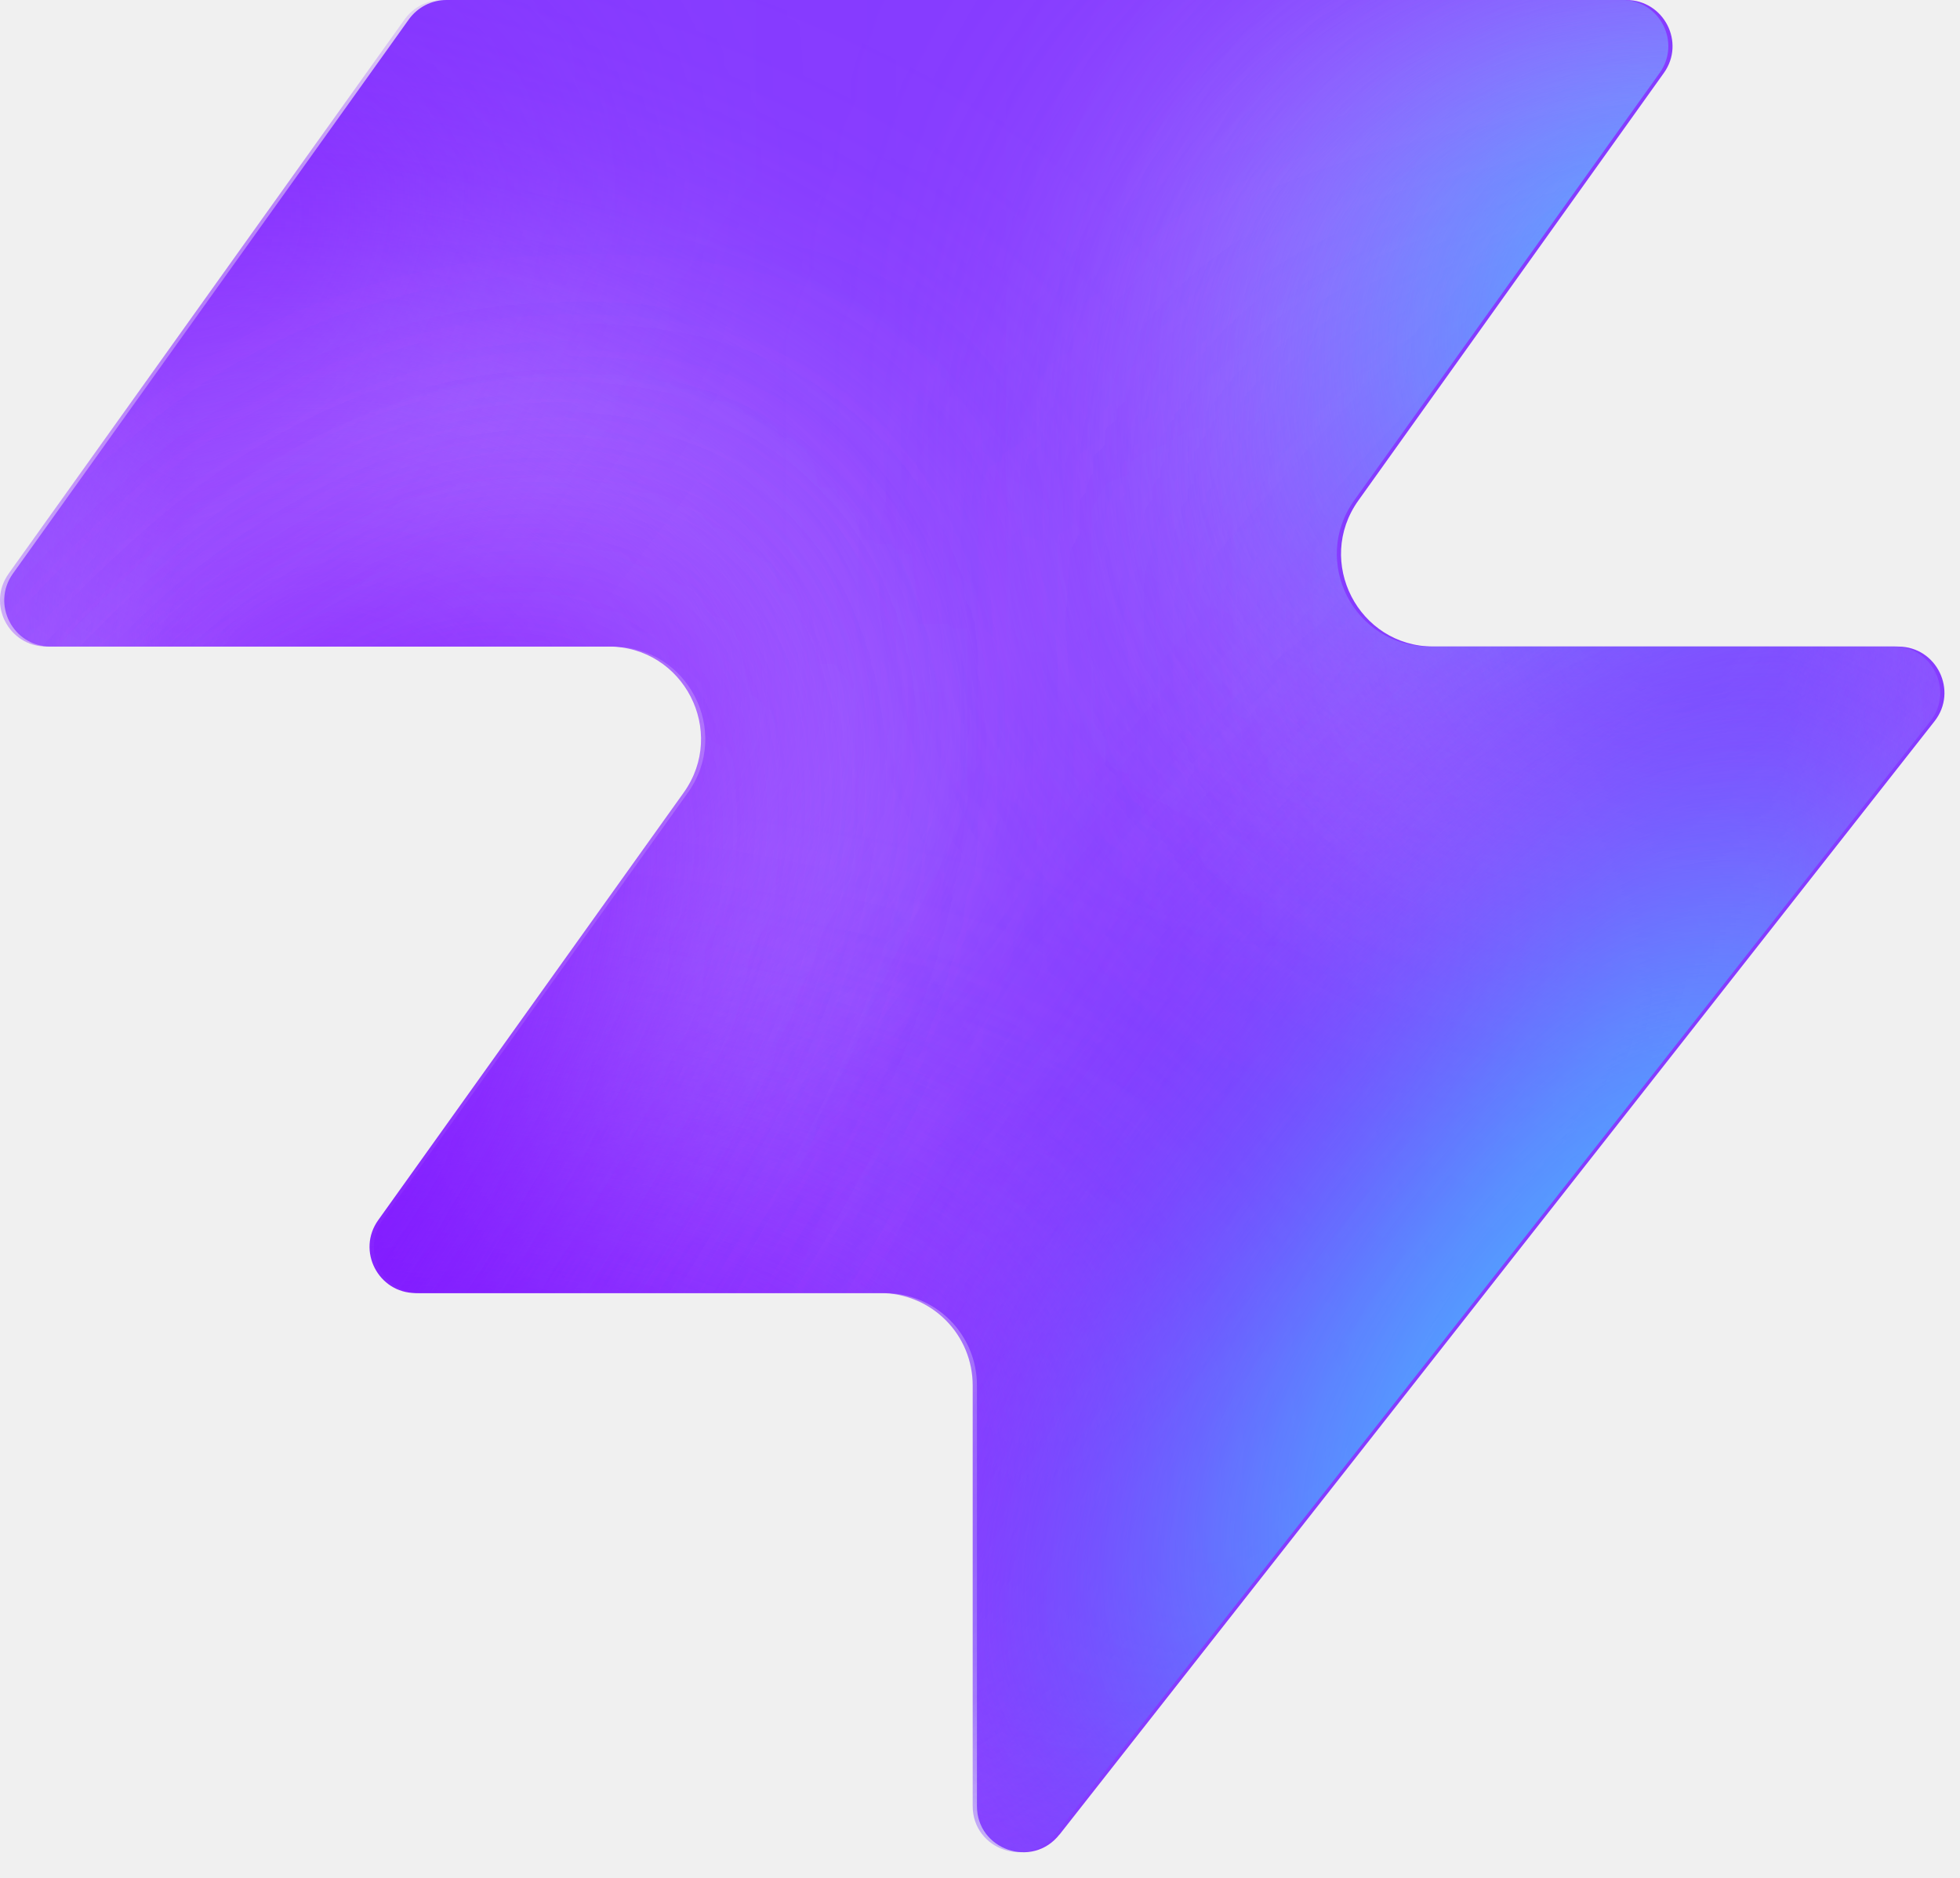
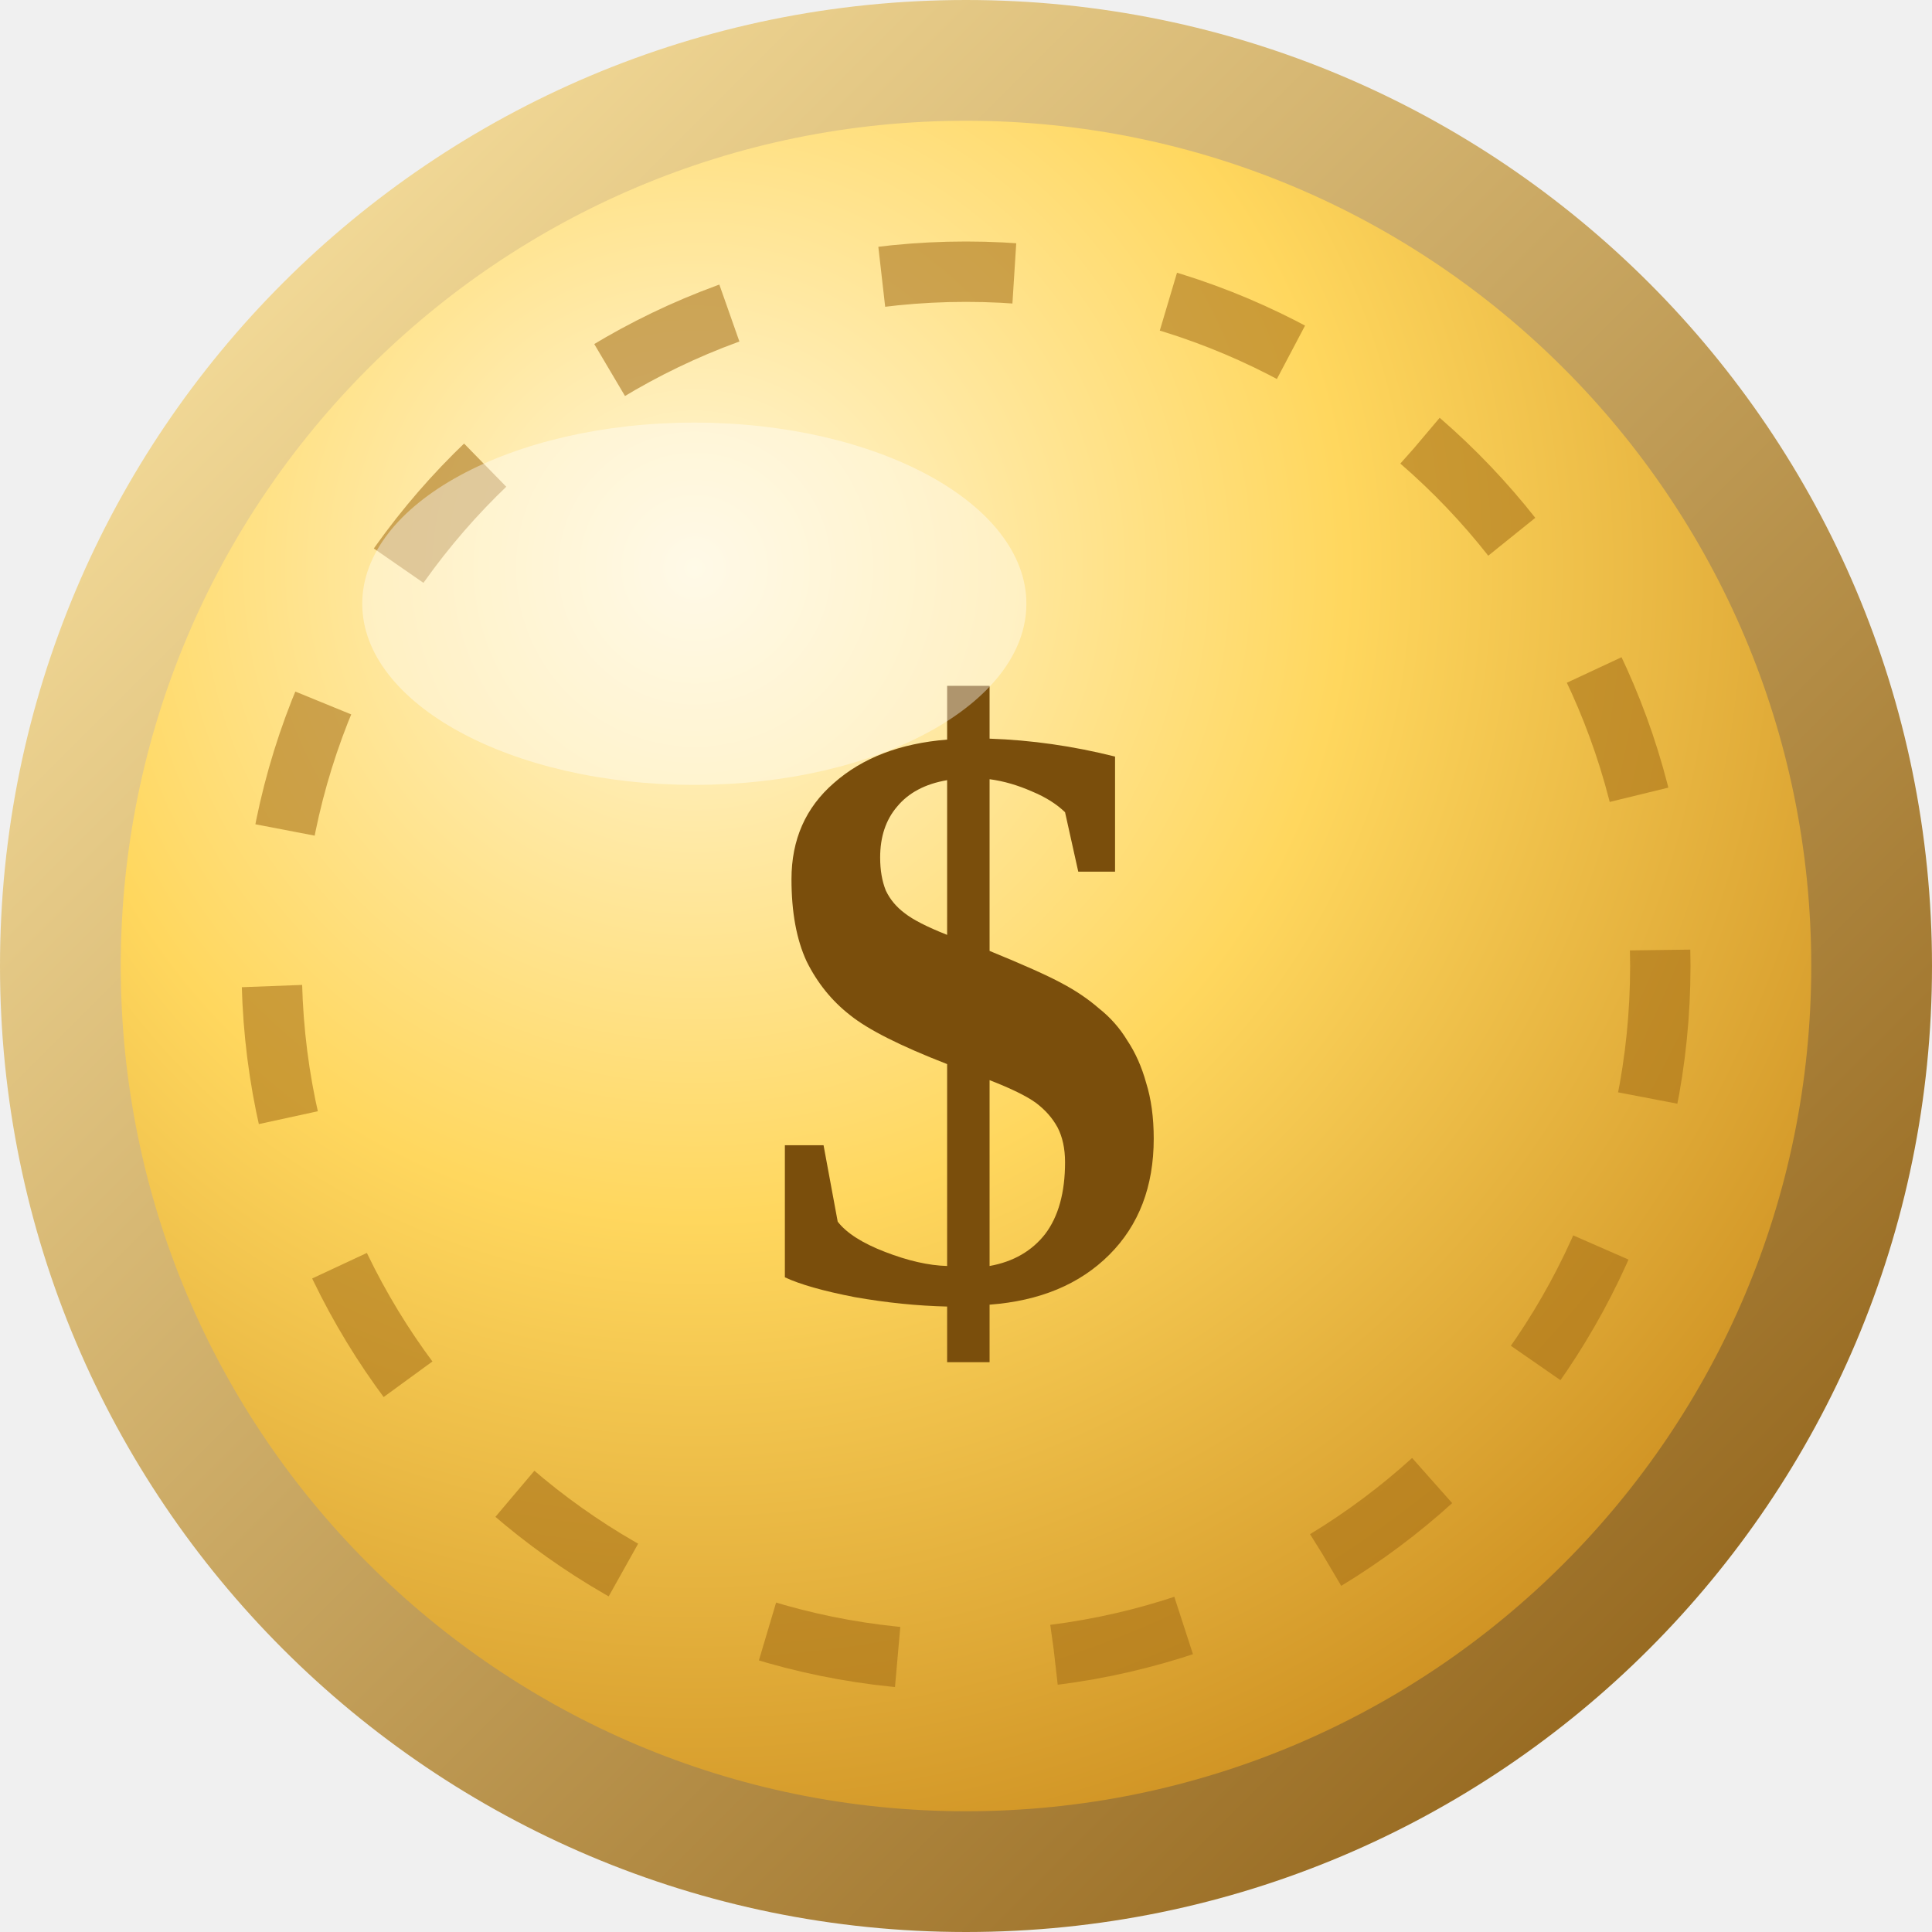
- <svg xmlns="http://www.w3.org/2000/svg" width="48" height="46" fill="none" viewBox="0 0 48 46">
-   <path fill="#863bff" d="M25.946 44.938c-.664.845-2.021.375-2.021-.698V33.937a2.26 2.26 0 0 0-2.262-2.262H10.287c-.92 0-1.456-1.04-.92-1.788l7.48-10.471c1.07-1.497 0-3.578-1.842-3.578H1.237c-.92 0-1.456-1.04-.92-1.788L10.013.474c.214-.297.556-.474.92-.474h28.894c.92 0 1.456 1.04.92 1.788l-7.48 10.471c-1.07 1.498 0 3.579 1.842 3.579h11.377c.943 0 1.473 1.088.89 1.83L25.947 44.94z" style="fill:#863bff;fill:color(display-p3 .525 .23 1);fill-opacity:1" />
-   <mask id="a" width="48" height="46" x="0" y="0" maskUnits="userSpaceOnUse" style="mask-type:alpha">
-     <path fill="#000" d="M25.842 44.938c-.664.844-2.021.375-2.021-.698V33.937a2.26 2.26 0 0 0-2.262-2.262H10.183c-.92 0-1.456-1.04-.92-1.788l7.48-10.471c1.07-1.498 0-3.579-1.842-3.579H1.133c-.92 0-1.456-1.04-.92-1.787L9.91.473c.214-.297.556-.474.92-.474h28.894c.92 0 1.456 1.04.92 1.788l-7.48 10.471c-1.07 1.498 0 3.578 1.842 3.578h11.377c.943 0 1.473 1.088.89 1.832L25.843 44.94z" style="fill:#000;fill-opacity:1" />
-   </mask>
-   <g mask="url(#a)">
-     <g filter="url(#b)">
-       <ellipse cx="5.508" cy="14.704" fill="#ede6ff" rx="5.508" ry="14.704" style="fill:#ede6ff;fill:color(display-p3 .927 .903 1);fill-opacity:1" transform="matrix(.00324 1 1 -.00324 -4.47 31.516)" />
-     </g>
-     <g filter="url(#c)">
-       <ellipse cx="10.399" cy="29.851" fill="#ede6ff" rx="10.399" ry="29.851" style="fill:#ede6ff;fill:color(display-p3 .927 .903 1);fill-opacity:1" transform="matrix(.00324 1 1 -.00324 -39.328 7.883)" />
-     </g>
-     <g filter="url(#d)">
-       <ellipse cx="5.508" cy="30.487" fill="#7e14ff" rx="5.508" ry="30.487" style="fill:#7e14ff;fill:color(display-p3 .492 .077 1);fill-opacity:1" transform="rotate(89.814 -25.913 -14.639)scale(1 -1)" />
-     </g>
-     <g filter="url(#e)">
-       <ellipse cx="5.508" cy="30.599" fill="#7e14ff" rx="5.508" ry="30.599" style="fill:#7e14ff;fill:color(display-p3 .492 .077 1);fill-opacity:1" transform="rotate(89.814 -32.644 -3.334)scale(1 -1)" />
-     </g>
-     <g filter="url(#f)">
-       <ellipse cx="5.508" cy="30.599" fill="#7e14ff" rx="5.508" ry="30.599" style="fill:#7e14ff;fill:color(display-p3 .492 .077 1);fill-opacity:1" transform="matrix(.00324 1 1 -.00324 -34.34 30.47)" />
-     </g>
-     <g filter="url(#g)">
-       <ellipse cx="14.072" cy="22.078" fill="#ede6ff" rx="14.072" ry="22.078" style="fill:#ede6ff;fill:color(display-p3 .927 .903 1);fill-opacity:1" transform="rotate(93.35 24.506 48.493)scale(-1 1)" />
-     </g>
-     <g filter="url(#h)">
-       <ellipse cx="3.47" cy="21.501" fill="#7e14ff" rx="3.47" ry="21.501" style="fill:#7e14ff;fill:color(display-p3 .492 .077 1);fill-opacity:1" transform="rotate(89.009 28.708 47.59)scale(-1 1)" />
-     </g>
-     <g filter="url(#i)">
-       <ellipse cx="3.47" cy="21.501" fill="#7e14ff" rx="3.47" ry="21.501" style="fill:#7e14ff;fill:color(display-p3 .492 .077 1);fill-opacity:1" transform="rotate(89.009 28.708 47.59)scale(-1 1)" />
-     </g>
-     <g filter="url(#j)">
-       <ellipse cx=".387" cy="8.972" fill="#7e14ff" rx="4.407" ry="29.108" style="fill:#7e14ff;fill:color(display-p3 .492 .077 1);fill-opacity:1" transform="rotate(39.51 .387 8.972)" />
-     </g>
-     <g filter="url(#k)">
-       <ellipse cx="47.523" cy="-6.092" fill="#7e14ff" rx="4.407" ry="29.108" style="fill:#7e14ff;fill:color(display-p3 .492 .077 1);fill-opacity:1" transform="rotate(37.892 47.523 -6.092)" />
-     </g>
-     <g filter="url(#l)">
-       <ellipse cx="41.412" cy="6.333" fill="#47bfff" rx="5.971" ry="9.665" style="fill:#47bfff;fill:color(display-p3 .28 .748 1);fill-opacity:1" transform="rotate(37.892 41.412 6.333)" />
-     </g>
-     <g filter="url(#m)">
-       <ellipse cx="-1.879" cy="38.332" fill="#7e14ff" rx="4.407" ry="29.108" style="fill:#7e14ff;fill:color(display-p3 .492 .077 1);fill-opacity:1" transform="rotate(37.892 -1.88 38.332)" />
-     </g>
-     <g filter="url(#n)">
-       <ellipse cx="-1.879" cy="38.332" fill="#7e14ff" rx="4.407" ry="29.108" style="fill:#7e14ff;fill:color(display-p3 .492 .077 1);fill-opacity:1" transform="rotate(37.892 -1.88 38.332)" />
-     </g>
-     <g filter="url(#o)">
-       <ellipse cx="35.651" cy="29.907" fill="#7e14ff" rx="4.407" ry="29.108" style="fill:#7e14ff;fill:color(display-p3 .492 .077 1);fill-opacity:1" transform="rotate(37.892 35.651 29.907)" />
-     </g>
-     <g filter="url(#p)">
-       <ellipse cx="38.418" cy="32.4" fill="#47bfff" rx="5.971" ry="15.297" style="fill:#47bfff;fill:color(display-p3 .28 .748 1);fill-opacity:1" transform="rotate(37.892 38.418 32.4)" />
-     </g>
-   </g>
+ <svg xmlns="http://www.w3.org/2000/svg" viewBox="0 0 32 32">
  <defs>
-     <filter id="b" width="60.045" height="41.654" x="-19.77" y="16.149" color-interpolation-filters="sRGB" filterUnits="userSpaceOnUse">
-       <feFlood flood-opacity="0" result="BackgroundImageFix" />
-       <feBlend in="SourceGraphic" in2="BackgroundImageFix" result="shape" />
-       <feGaussianBlur result="effect1_foregroundBlur_2002_17158" stdDeviation="7.659" />
-     </filter>
-     <filter id="c" width="90.34" height="51.437" x="-54.613" y="-7.533" color-interpolation-filters="sRGB" filterUnits="userSpaceOnUse">
-       <feFlood flood-opacity="0" result="BackgroundImageFix" />
-       <feBlend in="SourceGraphic" in2="BackgroundImageFix" result="shape" />
-       <feGaussianBlur result="effect1_foregroundBlur_2002_17158" stdDeviation="7.659" />
-     </filter>
-     <filter id="d" width="79.355" height="29.4" x="-49.64" y="2.03" color-interpolation-filters="sRGB" filterUnits="userSpaceOnUse">
-       <feFlood flood-opacity="0" result="BackgroundImageFix" />
-       <feBlend in="SourceGraphic" in2="BackgroundImageFix" result="shape" />
-       <feGaussianBlur result="effect1_foregroundBlur_2002_17158" stdDeviation="4.596" />
-     </filter>
-     <filter id="e" width="79.579" height="29.4" x="-45.045" y="20.029" color-interpolation-filters="sRGB" filterUnits="userSpaceOnUse">
-       <feFlood flood-opacity="0" result="BackgroundImageFix" />
-       <feBlend in="SourceGraphic" in2="BackgroundImageFix" result="shape" />
-       <feGaussianBlur result="effect1_foregroundBlur_2002_17158" stdDeviation="4.596" />
-     </filter>
-     <filter id="f" width="79.579" height="29.4" x="-43.513" y="21.178" color-interpolation-filters="sRGB" filterUnits="userSpaceOnUse">
-       <feFlood flood-opacity="0" result="BackgroundImageFix" />
-       <feBlend in="SourceGraphic" in2="BackgroundImageFix" result="shape" />
-       <feGaussianBlur result="effect1_foregroundBlur_2002_17158" stdDeviation="4.596" />
-     </filter>
-     <filter id="g" width="74.749" height="58.852" x="15.756" y="-17.901" color-interpolation-filters="sRGB" filterUnits="userSpaceOnUse">
-       <feFlood flood-opacity="0" result="BackgroundImageFix" />
-       <feBlend in="SourceGraphic" in2="BackgroundImageFix" result="shape" />
-       <feGaussianBlur result="effect1_foregroundBlur_2002_17158" stdDeviation="7.659" />
-     </filter>
-     <filter id="h" width="61.377" height="25.362" x="23.548" y="2.284" color-interpolation-filters="sRGB" filterUnits="userSpaceOnUse">
-       <feFlood flood-opacity="0" result="BackgroundImageFix" />
-       <feBlend in="SourceGraphic" in2="BackgroundImageFix" result="shape" />
-       <feGaussianBlur result="effect1_foregroundBlur_2002_17158" stdDeviation="4.596" />
-     </filter>
-     <filter id="i" width="61.377" height="25.362" x="23.548" y="2.284" color-interpolation-filters="sRGB" filterUnits="userSpaceOnUse">
-       <feFlood flood-opacity="0" result="BackgroundImageFix" />
-       <feBlend in="SourceGraphic" in2="BackgroundImageFix" result="shape" />
-       <feGaussianBlur result="effect1_foregroundBlur_2002_17158" stdDeviation="4.596" />
-     </filter>
-     <filter id="j" width="56.045" height="63.649" x="-27.636" y="-22.853" color-interpolation-filters="sRGB" filterUnits="userSpaceOnUse">
-       <feFlood flood-opacity="0" result="BackgroundImageFix" />
-       <feBlend in="SourceGraphic" in2="BackgroundImageFix" result="shape" />
-       <feGaussianBlur result="effect1_foregroundBlur_2002_17158" stdDeviation="4.596" />
-     </filter>
-     <filter id="k" width="54.814" height="64.646" x="20.116" y="-38.415" color-interpolation-filters="sRGB" filterUnits="userSpaceOnUse">
-       <feFlood flood-opacity="0" result="BackgroundImageFix" />
-       <feBlend in="SourceGraphic" in2="BackgroundImageFix" result="shape" />
-       <feGaussianBlur result="effect1_foregroundBlur_2002_17158" stdDeviation="4.596" />
-     </filter>
-     <filter id="l" width="33.541" height="35.313" x="24.641" y="-11.323" color-interpolation-filters="sRGB" filterUnits="userSpaceOnUse">
-       <feFlood flood-opacity="0" result="BackgroundImageFix" />
-       <feBlend in="SourceGraphic" in2="BackgroundImageFix" result="shape" />
-       <feGaussianBlur result="effect1_foregroundBlur_2002_17158" stdDeviation="4.596" />
-     </filter>
-     <filter id="m" width="54.814" height="64.646" x="-29.286" y="6.009" color-interpolation-filters="sRGB" filterUnits="userSpaceOnUse">
-       <feFlood flood-opacity="0" result="BackgroundImageFix" />
-       <feBlend in="SourceGraphic" in2="BackgroundImageFix" result="shape" />
-       <feGaussianBlur result="effect1_foregroundBlur_2002_17158" stdDeviation="4.596" />
-     </filter>
-     <filter id="n" width="54.814" height="64.646" x="-29.286" y="6.009" color-interpolation-filters="sRGB" filterUnits="userSpaceOnUse">
-       <feFlood flood-opacity="0" result="BackgroundImageFix" />
-       <feBlend in="SourceGraphic" in2="BackgroundImageFix" result="shape" />
-       <feGaussianBlur result="effect1_foregroundBlur_2002_17158" stdDeviation="4.596" />
-     </filter>
-     <filter id="o" width="54.814" height="64.646" x="8.244" y="-2.416" color-interpolation-filters="sRGB" filterUnits="userSpaceOnUse">
-       <feFlood flood-opacity="0" result="BackgroundImageFix" />
-       <feBlend in="SourceGraphic" in2="BackgroundImageFix" result="shape" />
-       <feGaussianBlur result="effect1_foregroundBlur_2002_17158" stdDeviation="4.596" />
-     </filter>
-     <filter id="p" width="39.409" height="43.623" x="18.713" y="10.588" color-interpolation-filters="sRGB" filterUnits="userSpaceOnUse">
-       <feFlood flood-opacity="0" result="BackgroundImageFix" />
-       <feBlend in="SourceGraphic" in2="BackgroundImageFix" result="shape" />
-       <feGaussianBlur result="effect1_foregroundBlur_2002_17158" stdDeviation="4.596" />
-     </filter>
+     <radialGradient id="coinFace" cx="35%" cy="28%" r="80%">
+       <stop offset="0%" stop-color="#fff6d8" />
+       <stop offset="45%" stop-color="#ffd75e" />
+       <stop offset="100%" stop-color="#c8881a" />
+     </radialGradient>
+     <linearGradient id="coinRim" x1="0%" y1="0%" x2="100%" y2="100%">
+       <stop offset="0%" stop-color="#ffe9a8" />
+       <stop offset="100%" stop-color="#8a5a10" />
+     </linearGradient>
  </defs>
+   <circle cx="16" cy="16" r="15" fill="url(#coinFace)" stroke="url(#coinRim)" stroke-width="2" />
+   <circle cx="16" cy="16" r="11.5" fill="none" stroke="#a36c14" stroke-width="1" stroke-dasharray="2.2 2.6" opacity="0.55" />
+   <text x="16" y="21.5" text-anchor="middle" font-family="Georgia, 'Times New Roman', serif" font-size="14" font-weight="700" fill="#7a4e0c">$</text>
+   <ellipse cx="11.5" cy="10" rx="5.5" ry="3" fill="#ffffff" opacity="0.4" />
</svg>
